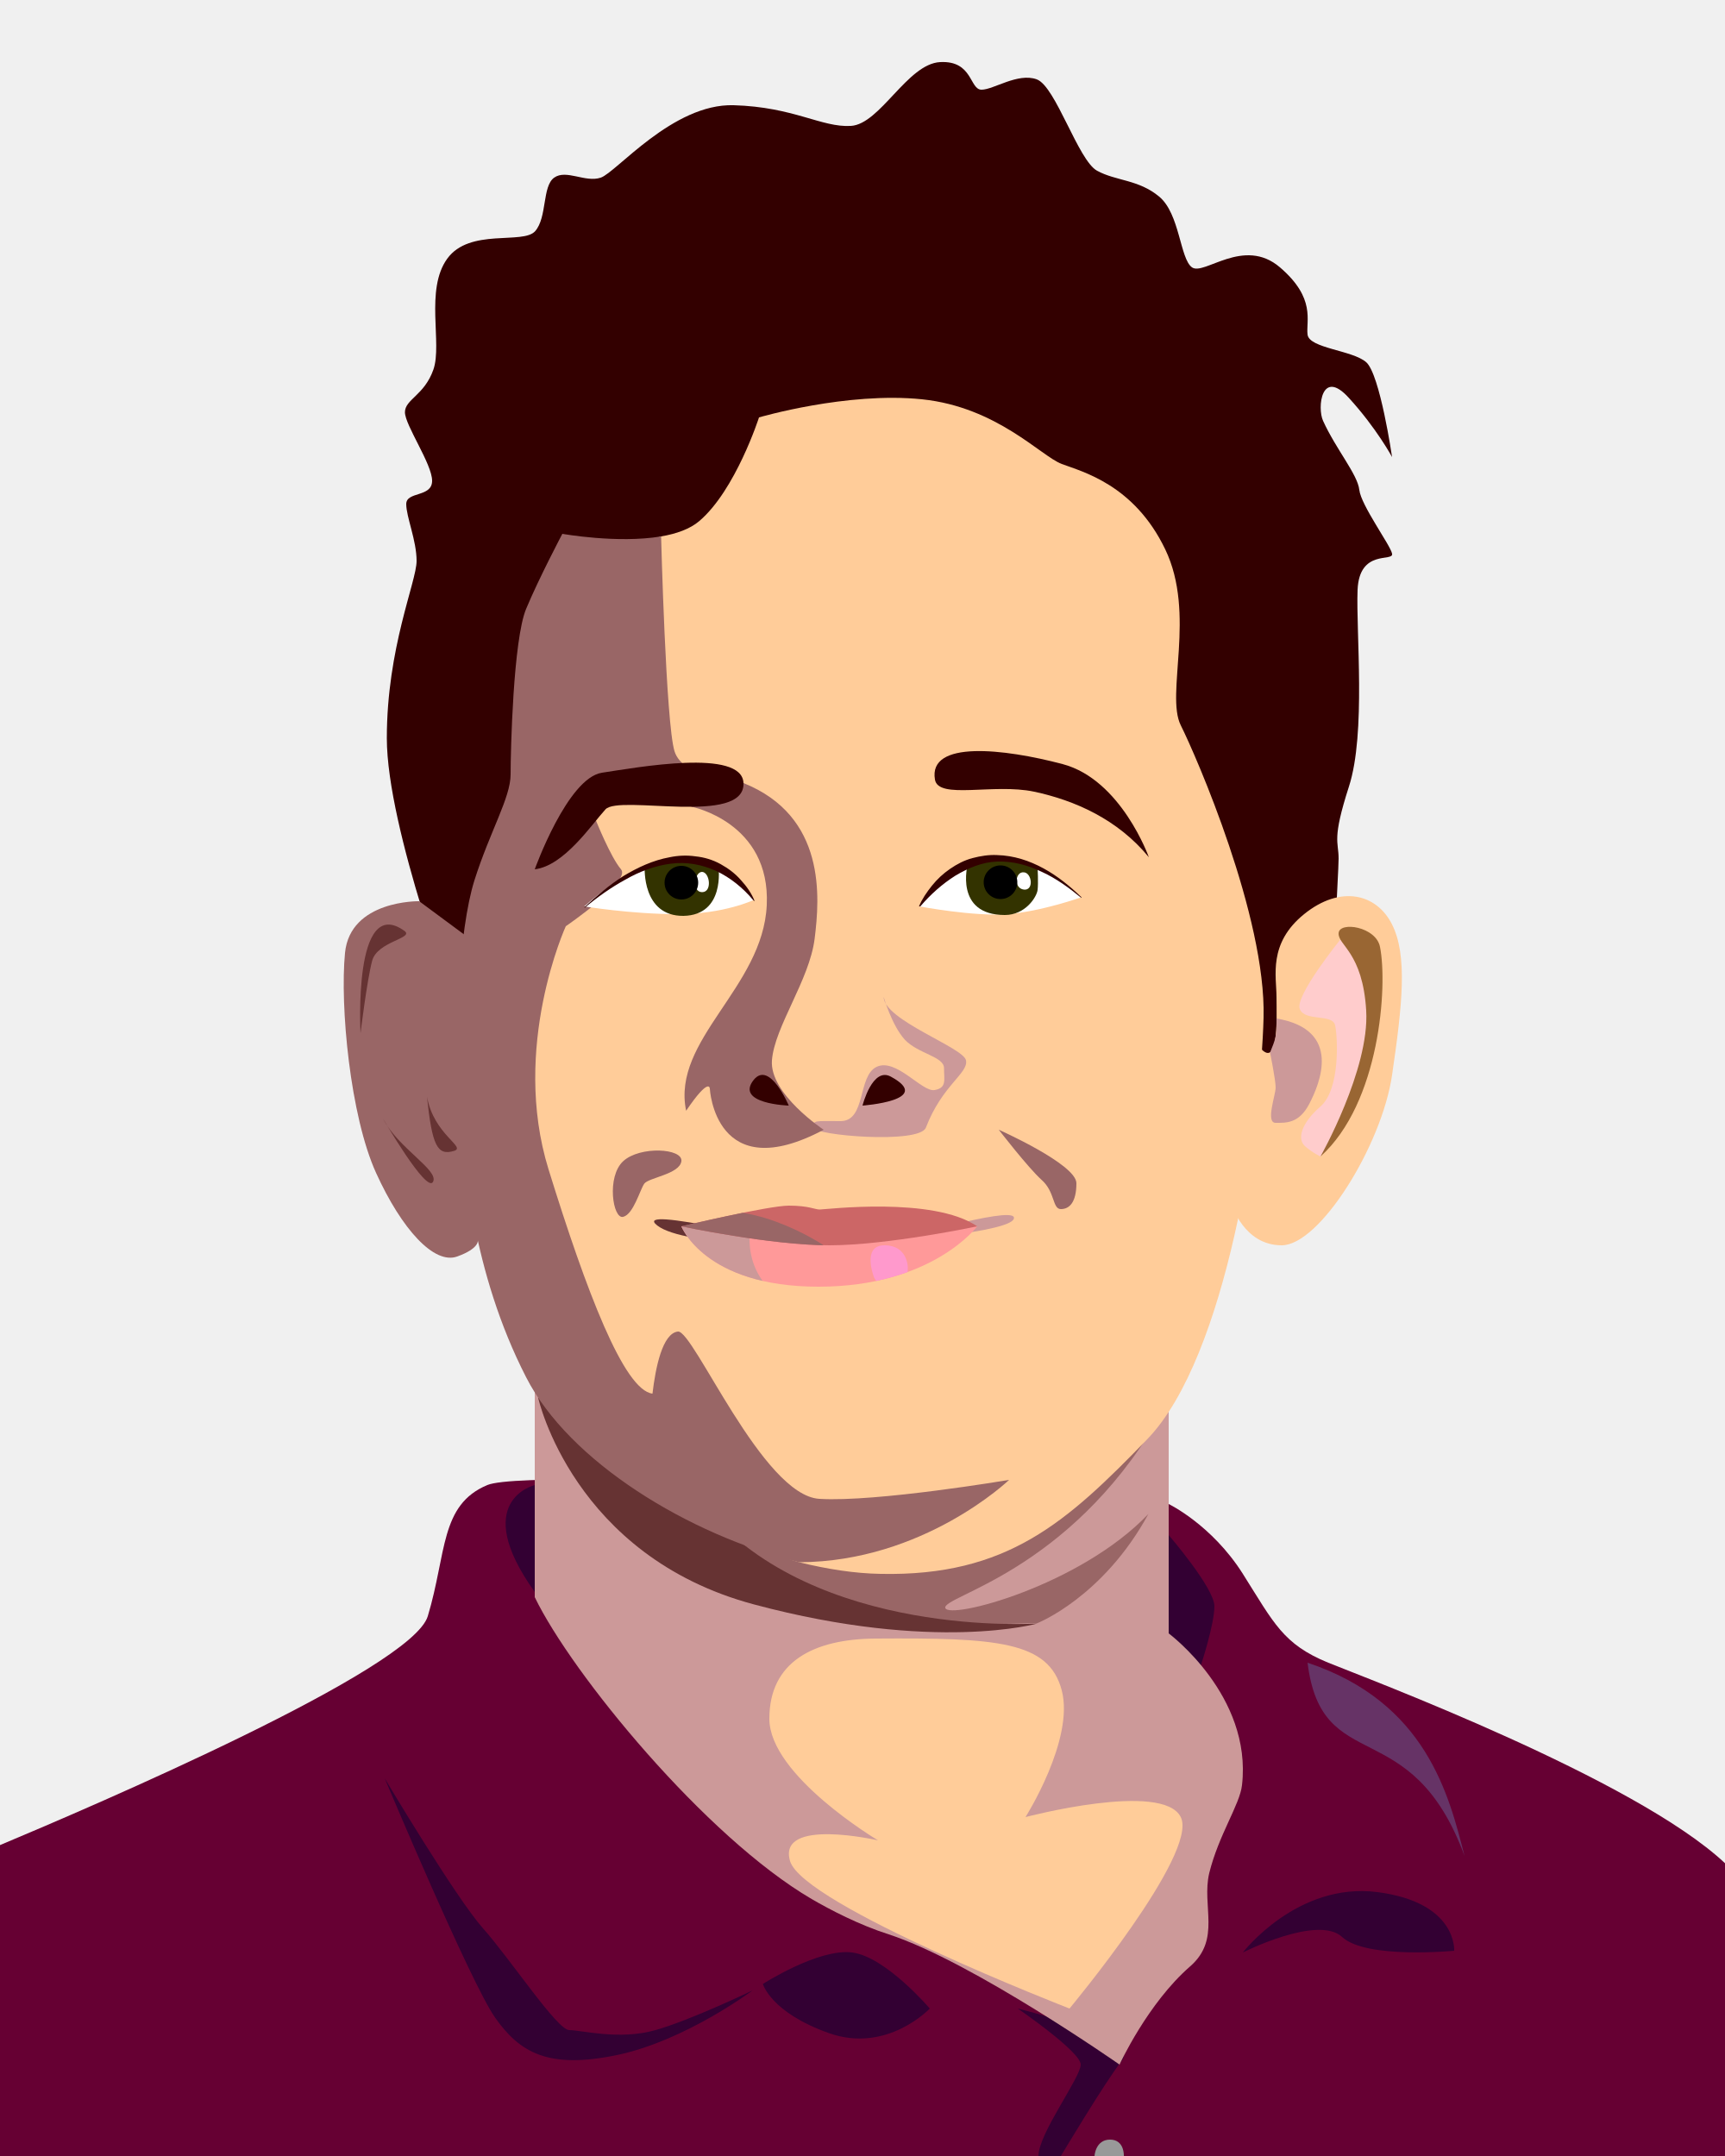
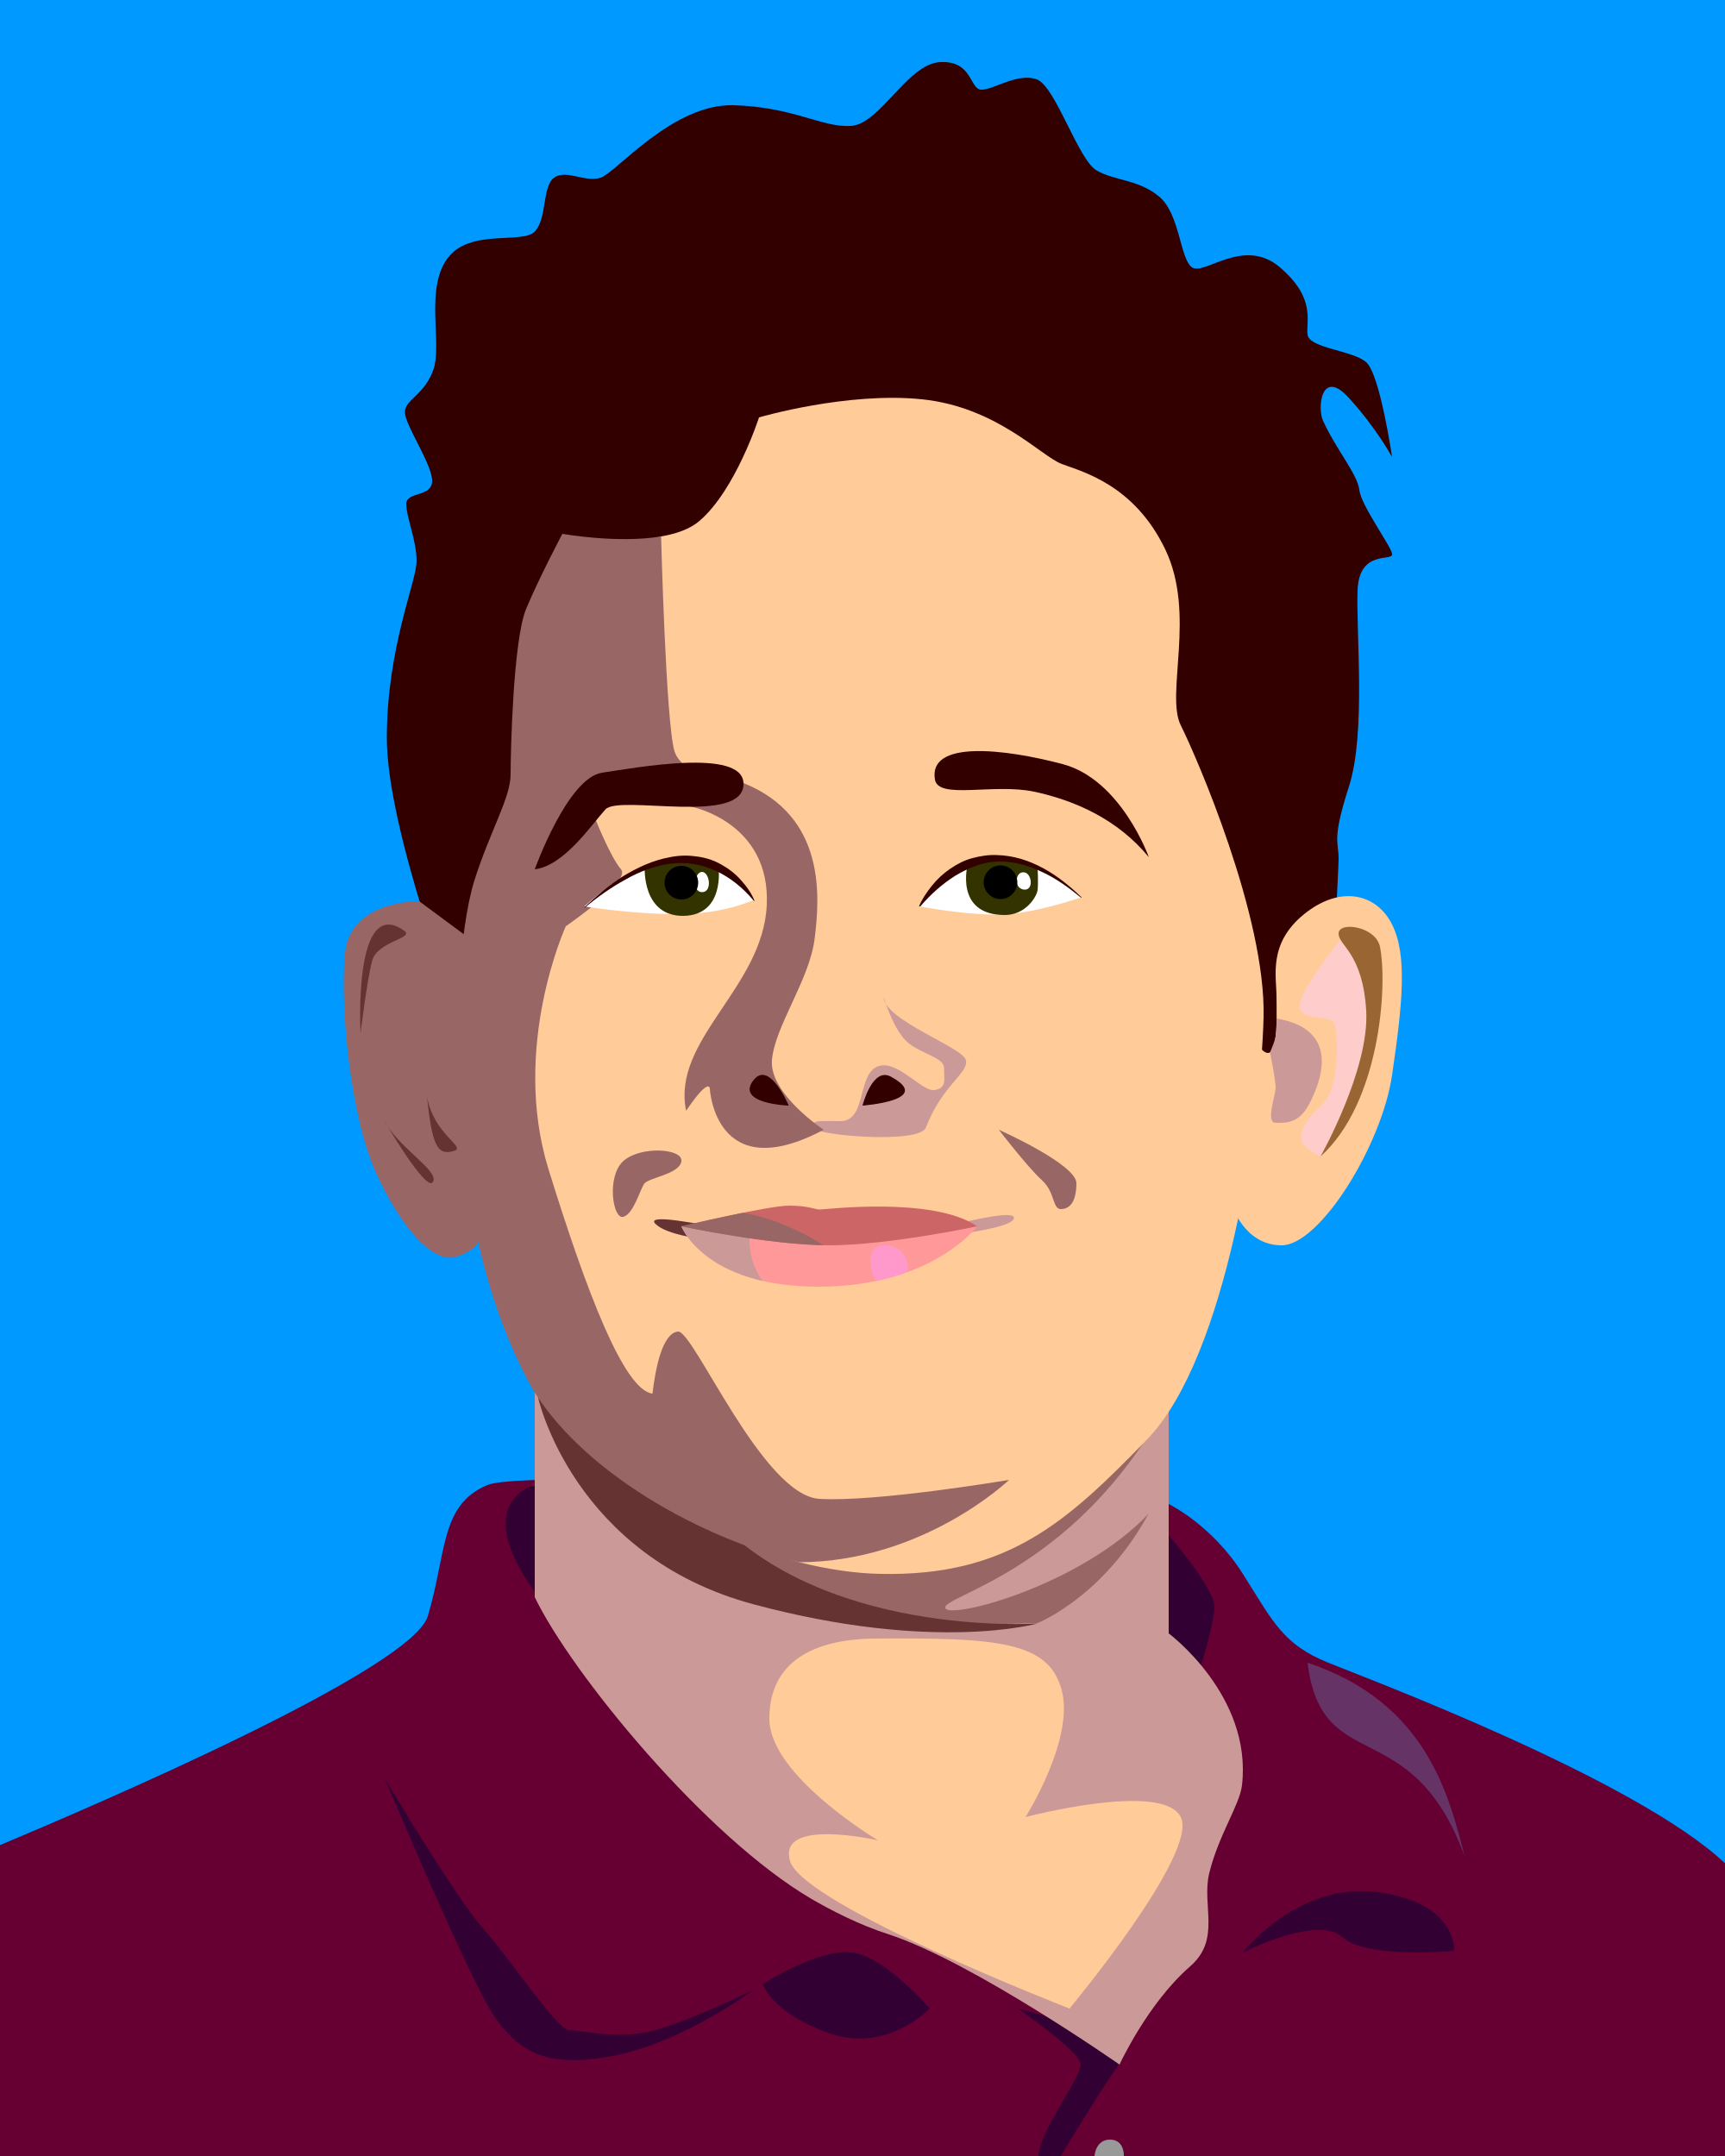
- <svg xmlns="http://www.w3.org/2000/svg" xmlns:xlink="http://www.w3.org/1999/xlink" version="1.1" x="0px" y="0px" width="400px" height="500px" viewBox="0 -14.4 400 500" overflow="visible" enable-background="new 0 -14.4 400 500" xml:space="preserve">
-   <defs>
- </defs>
-   <path fill="#660033" d="M308,371.2c-10.5-4.3-12.6-9.2-19.8-20.6S271,334.4,271,334.4s-147-9-158-4.4s-9.4,15.8-13.8,30.4  c-3.7,12.4-77.5,44-99.2,53.1v72.1h400v-67.9C379.1,398.1,317.1,374.9,308,371.2z" />
-   <path fill="#330033" d="M89.2,398c0,0,16.4,27.6,22.8,34.8c6.4,7.2,17.2,23.6,20,23.6c2.8,0,11.6,2.4,20,0  c8.4-2.4,22.5-9.2,22.5-9.2s-15.6,11.7-31.5,15c-15.9,3.3-22.5-0.6-28.2-8.7C109.1,445.4,89.2,398,89.2,398z" />
-   <path fill="#663366" d="M303.2,371.2c3.3,26.8,24,11.2,36.4,44.8C336,402,330.8,380.4,303.2,371.2z" />
-   <path fill="#330033" d="M288.2,438.4c0,0,12.6-16.4,31.2-14c18.6,2.4,17.8,13.6,17.8,13.6s-20.4,2-26-3.2  C305.6,429.6,288.2,438.4,288.2,438.4z" />
-   <path fill="#330033" d="M124,330c0,0-15.2,3.6,0,24.8S124,330,124,330z" />
-   <path fill="#330033" d="M246,485.6c0,0,10.2-17.1,14.2-22.2c4-5.1-24.2-12-24.2-12s14.6,10,14.6,13c0,3-9.8,16-9.8,21.2H246z" />
-   <path fill="#999999" d="M253.8,485.6c0,0,0.2-3.8,3.6-3.8c3.4,0,3.2,3.8,3.2,3.8" />
-   <path fill="#330033" d="M176.9,445.7c0,0,12.9-8.3,20.7-7.3c7.8,1,18,13,18,13s-9.9,10.5-23.4,5.7S176.9,445.7,176.9,445.7z" />
-   <path fill="#330033" d="M271,341.6c0,0,10.6,12.3,10.6,16.5s-3.1,13.6-3.1,13.6h-14.9L271,341.6z" />
-   <path fill="#CC9999" d="M271,313v51.4c0,0,19.4,14.4,17,35.2c-0.5,4.5-5.4,11.5-7.6,20.4c-1.8,7.6,2.8,15.3-4.4,21.6  c-9.9,8.6-16.4,22.8-16.4,22.8s-34-23.8-53.5-30.2c-6.9-2.2-13.6-5.7-17.9-8.2c-24.6-14.4-55.6-52.2-64.2-70v-47.5" />
-   <path fill="#996666" d="M170.1,341.8c0,0,20,8.6,45.8,7.1s52.5-33.9,52.5-33.9c-20.9,35.3-49.9,40.7-49.2,43.5  c0.8,2.8,31.2-5.1,47.1-21.8C255.8,356,240.6,362,240.6,362l-38.1,1l-32.4-14.8V341.8z" />
-   <path fill="#663333" d="M124.8,309.8c0,0,8.1,36.7,50.1,47.9c41.9,11.2,65.7,4.4,65.7,4.4s-51.4,3.6-77-26.8  C138,304.8,124.8,309.8,124.8,309.8z" />
-   <path fill="#FFCC99" d="M203,365.6c28.2-0.2,40.2,0.6,43.2,12s-8.4,29.4-8.4,29.4s31.8-8.4,36,0c4.2,8.4-25.8,44.4-25.8,44.4  s-61.8-24-64.8-34.2c-3-10.2,20.4-4.8,20.4-4.8s-25.2-15-25.2-28.2C178.4,371,188.6,365.7,203,365.6z" />
-   <path id="hair_1_" fill="#330000" d="M106,220.4c0,0-16.3-42.6-16.3-63.6s6.9-36.3,6.9-41.1c0-4.8-2.4-10.2-2.4-13.2s6-1.5,6-5.4  s-6.3-12.9-6.3-15.9s4.5-3.9,6.6-9.9c2.1-6-2-18.5,3.2-25.7s17.6-3.2,20.4-6.4c2.8-3.2,1.6-10.4,4.4-12.4c2.8-2,7.2,1.2,10.8,0  c3.6-1.2,16.7-17.2,30.8-16.8c14,0.4,20.4,5.2,27.2,4.8S210.4,0.4,218,0s6.8,6.4,9.6,6.4c2.8,0,8.4-4,12.8-2.4s9.6,18.8,14,21.2  c4.4,2.4,9.6,2,14.4,6c4.8,4,4.8,14.4,7.6,16.4c2.8,2,12-7.2,20.4,0c8.4,7.2,6,12.4,6.4,15.6c0.4,3.2,10.4,3.6,13.6,6.4s6,22,6,22  s-3.6-6.7-10-13.7c-6.4-7.1-7.4,2.3-6,5.3c3,6.6,8,12.4,8.4,16c0.4,3.6,7.2,12.8,7.6,14.8c0.4,2-7.6-1.2-8,8.4  c-0.4,9.6,2,33.2-2,45.6c-4,12.4-2.4,12.7-2.4,16.7s-1.9,28.6-0.8,50.2" />
-   <path fill="#FFCC99" d="M176,82.4c0,0,20.4-6,37.8-4.2c17.4,1.8,27.6,13.2,32.4,15C251,95,263,98,270.2,113s0,33.6,3.6,40.8  c3.6,7.2,19.8,44.4,19.2,67.8c-0.6,23.4-8.4,78.6-27,97.8c-18.6,19.2-32.4,31.8-61.8,31.2c-6-0.1-12.4-1.1-18.9-2.7  c-25.7-6.4-77.7-92.7-78.9-107.1c-1.2-14.4,36.8-129.1,46.9-130.8c3.5-0.6,6.7-1.7,8.9-3.6C170.6,99.2,176,82.4,176,82.4z" />
-   <path fill="#996666" d="M153.3,110c0,0,1.1,43.2,3.1,49.8s16,7.4,16,7.4s3.2,2.9,6,7.6c2.8,4.8-29.2-7.4-36.8-6.8  c-7.6,0.6-3.4,7.9-3.4,7.9s3.4,8.5,5.8,11.3c2.4,2.8-12.8,13.2-12.8,13.2s-12.8,28-4,56.4c8.8,28.4,17.5,51.2,24.1,52  c0.7-6,2.3-14,5.9-14.4c3.6-0.4,19.6,38,32.8,38.8c13.2,0.8,44-4.4,44-4.4s-19.8,19-48.7,19.1l0,0c-25.7-6.4-53.3-23.3-63.3-42.9  c-12.6-24.6-14.4-49.8-15.6-64.2c-1.2-14.4,0-39.6,3.6-51c3.6-11.4,8.4-19.2,8.4-24.6c0-5.4,0.6-31.2,3.6-38.4s8.4-17.4,8.4-17.4  S143.2,111.7,153.3,110" />
-   <path fill="#FFCC99" d="M285.6,264.9c0,0,2.8,9.5,11.6,9.5c8.8,0,23.2-23.1,25.6-39.5s3.6-27.7,0-34.9s-12-9.2-20.4-2.4  c-8.4,6.8-6.4,14.4-6.4,19.2s0.8,20-5.6,9.2C284,215.2,285.6,264.9,285.6,264.9z" />
-   <path fill="#FFCCCC" d="M310.8,203.5c0,0-10.6,13.1-9.4,16.1s7.6,1,8.2,3.8c0.6,2.8,1.2,14.8-3.4,18.8c-4.6,4-5.4,7.6-3.6,9.2  c1.8,1.6,3.6,2.4,3.6,2.4l9.8-15.3l1.8-26.5L310.8,203.5z" />
-   <path fill="#996633" d="M306.2,253.8c0,0,11.4-20.2,10.6-33.8c-0.8-13.6-6.6-15.2-6.4-18c0.2-2.8,8.7-1.5,9.6,3.2  C321.8,214.2,320,241.4,306.2,253.8z" />
-   <path fill="#CC9999" d="M294.5,229.7c0,0,1.3,6.3,1.3,8.1s-2.4,8.2,0,8.2c2.4,0,5.4,0.2,7.8-4.4c2.4-4.6,7.8-17.2-7.6-19.8  C296.1,226,295.7,226.7,294.5,229.7z" />
-   <path fill="#996666" d="M97.2,194.6c0,0-16-0.3-17.2,12s1.2,37.8,7.2,51s13.5,21.3,18.8,19.4s4.8-3.8,4.8-3.8l4.9-64.9L97.2,194.6z" />
-   <path fill="#663333" d="M93.8,201.5c2.3,1.7-6.3,2.4-7.5,6.9c-1.2,4.5-2.7,16.8-2.7,16.8S81.8,192.8,93.8,201.5z" />
-   <path fill="#663333" d="M88.8,245c0,0,10.1,17.4,11.6,14.7C101.9,257,92.3,251.9,88.8,245z" />
-   <path fill="#663333" d="M105.3,252.5c2.9-0.9-4.7-3.7-6.3-12.6C100.2,251.3,101.4,253.7,105.3,252.5z" />
-   <path fill="#CC9999" d="M204.9,216.8c0,0,1.9,6.6,4.9,9.9c3.1,3.3,9.1,3.9,9.1,6.6s0.7,4.6-2.2,5.1s-8.9-7.5-13.4-5.4  c-4.5,2.1-2.4,12.6-8.4,12.6s-6.3-0.3-6.3,1.5s24.6,3.9,26.1,0c3.8-9.9,9.9-12.6,9.3-15.6C223.4,228.5,205,222.2,204.9,216.8z" />
-   <path fill="#996666" d="M231.6,247.6c0,0,18,8,18,12.4s-1.6,6-3.6,6s-1.3-4-4.5-6.8C238.4,256.4,231.6,247.6,231.6,247.6z" />
-   <path fill="#996666" d="M191,247.6c0,0-12.6-8.3-12-16.1c0.6-7.8,8.7-18.6,9.9-28.2c1.2-9.6,2.7-28.4-16.5-36.1  c-19.2-7.7-12,5.5-12,5.5s18.3,3.6,17.4,22.8c-0.9,19.2-22.1,31.2-18.7,47.7c5.5-8.1,5.5-5.1,5.5-5.1S165.8,261,191,247.6z" />
-   <path fill="#330000" d="M266.4,184.4c0,0-6.4-18-20-21.6c-13.6-3.6-31.2-5.6-29.6,3.6c0.8,4.7,13.6,0.8,23,2.8  C249.2,171.2,259.2,175.6,266.4,184.4z" />
-   <path fill="#330000" d="M124,187.2c0,0,7.6-21.2,15.6-22.4c8-1.2,32.5-5.7,32.8,2.4c0.4,10-28.8,2.6-32,6.1  C137.2,176.8,130.8,186.4,124,187.2z" />
-   <path fill="#FFFFFF" d="M135.5,195.8c27-24,39.3-1.5,39.3-1.5s-6.9,3.3-17.7,3.3C146.3,197.6,135.5,195.8,135.5,195.8z" />
-   <path fill="#FFFFFF" d="M250.7,193.7c-24-21.6-37.5,2.1-37.5,2.1s12.6,2.4,20.4,1.8C241.4,197,250.7,193.7,250.7,193.7z" />
-   <path fill="#333300" d="M240.6,186.8l-7.2-2.1l-7.7,0.8l-1.3,0.5c0,0-3.2,11.8,8.6,11.8c4.8,0,7.4-4.2,7.6-5.8  C240.8,190.4,240.6,186.8,240.6,186.8z M237.4,191.9c-2.4-0.3-2-4.2,0-4C239.3,188,239.8,192.2,237.4,191.9z" />
-   <path fill="#333300" d="M166.6,186.7l-8.5-1.9l-8.6,1.9c0,0-0.7,11.4,9,11.3C168.2,197.8,166.6,186.7,166.6,186.7z M162.8,192.5  c-2.4,0-1.8-4.7,0-4.7C164.6,187.9,165.2,192.5,162.8,192.5z" />
+ <svg xmlns="http://www.w3.org/2000/svg" xmlns:xlink="http://www.w3.org/1999/xlink" version="1.1" id="Layer_1" x="0px" y="0px" width="400px" height="500px" viewBox="164.5 286.5 400 500" enable-background="new 164.5 286.5 400 500" xml:space="preserve">
+   <rect x="164.5" y="286.5" fill="#0099FF" width="400" height="500" />
  <g>
-     <path fill="#330000" d="M174.7,194.4c-2.4-2.9-5.4-5.3-8.6-6.8c-3.3-1.5-6.9-2.2-10.6-1.7c-3.7,0.5-7.2,1.8-10.5,3.7   c-3.3,1.8-6.4,4-9.4,6.5l-0.1-0.1c2.8-2.6,5.7-5.1,9-7.2c3.3-2,6.9-3.7,10.8-4.4c1.9-0.4,4-0.5,6-0.2c2,0.2,4,0.8,5.8,1.8   c1.8,1,3.4,2.2,4.7,3.7c1.3,1.4,2.5,3.1,3.2,4.9L174.7,194.4z" />
+     <path fill="#660033" d="M472.5,672.101c-10.5-4.3-12.6-9.2-19.8-20.601c-7.2-11.399-17.2-16.199-17.2-16.199s-147-9-158-4.4   s-9.4,15.8-13.8,30.4c-3.7,12.399-77.5,44-99.2,53.1v72.1h400v-67.899C543.6,699,481.6,675.801,472.5,672.101z" />
+     <path fill="#330033" d="M253.7,698.9c0,0,16.399,27.6,22.8,34.8s17.2,23.601,20,23.601s11.6,2.399,20,0c8.4-2.4,22.5-9.2,22.5-9.2   s-15.6,11.7-31.5,15s-22.5-0.601-28.2-8.7S253.7,698.9,253.7,698.9z" />
+     <path fill="#663366" d="M467.7,672.101c3.3,26.8,24,11.2,36.399,44.8C500.5,702.9,495.3,681.301,467.7,672.101z" />
+     <path fill="#330033" d="M452.7,739.301c0,0,12.6-16.4,31.2-14c18.6,2.399,17.8,13.6,17.8,13.6s-20.4,2-26-3.2   C470.1,730.5,452.7,739.301,452.7,739.301z" />
+     <path fill="#330033" d="M288.5,630.9c0,0-15.2,3.6,0,24.8S288.5,630.9,288.5,630.9z" />
+     <path fill="#330033" d="M410.5,786.5c0,0,10.2-17.1,14.2-22.199c4-5.101-24.2-12-24.2-12s14.6,10,14.6,13s-9.8,16-9.8,21.199H410.5   z" />
+     <path fill="#999999" d="M418.3,786.5c0,0,0.2-3.8,3.601-3.8c3.399,0,3.199,3.8,3.199,3.8" />
+     <path fill="#330033" d="M341.4,746.601c0,0,12.899-8.3,20.699-7.3c7.801,1,18,13,18,13S370.2,762.801,356.7,758   C343.2,753.2,341.4,746.601,341.4,746.601z" />
+     <path fill="#330033" d="M435.5,642.5c0,0,10.6,12.301,10.6,16.5c0,4.2-3.1,13.601-3.1,13.601h-14.9L435.5,642.5z" />
+     <path fill="#CC9999" d="M435.5,613.9v51.4c0,0,19.4,14.399,17,35.199c-0.5,4.5-5.4,11.5-7.6,20.4c-1.801,7.6,2.8,15.3-4.4,21.6   c-9.9,8.601-16.4,22.801-16.4,22.801s-34-23.801-53.5-30.2c-6.899-2.2-13.6-5.7-17.899-8.2c-24.601-14.4-55.601-52.2-64.2-70v-47.5   " />
+     <path fill="#996666" d="M334.6,642.7c0,0,20,8.601,45.801,7.101c25.8-1.5,52.5-33.9,52.5-33.9c-20.9,35.3-49.9,40.7-49.2,43.5   c0.8,2.8,31.2-5.1,47.1-21.8c-10.5,19.3-25.7,25.3-25.7,25.3l-38.1,1l-32.4-14.8V642.7z" />
+     <path fill="#663333" d="M289.3,610.7c0,0,8.101,36.7,50.101,47.9C381.3,669.801,405.1,663,405.1,663s-51.399,3.601-77-26.8   C302.5,605.7,289.3,610.7,289.3,610.7z" />
+     <path fill="#FFCC99" d="M367.5,666.5c28.2-0.199,40.2,0.601,43.2,12c3,11.4-8.4,29.4-8.4,29.4s31.8-8.4,36,0s-25.8,44.4-25.8,44.4   s-61.8-24-64.8-34.2s20.399-4.8,20.399-4.8s-25.199-15-25.199-28.2S353.1,666.601,367.5,666.5z" />
+     <path id="hair_1_" fill="#330000" d="M270.5,521.301c0,0-16.3-42.601-16.3-63.601s6.899-36.3,6.899-41.1s-2.399-10.2-2.399-13.2   s6-1.5,6-5.4c0-3.899-6.3-12.899-6.3-15.899s4.5-3.9,6.6-9.9s-2-18.5,3.2-25.7c5.2-7.199,17.6-3.199,20.399-6.399   c2.801-3.2,1.601-10.4,4.4-12.4s7.2,1.2,10.8,0c3.601-1.2,16.7-17.2,30.8-16.8c14,0.4,20.4,5.2,27.2,4.8   c6.8-0.399,13.101-14.399,20.7-14.8s6.8,6.4,9.6,6.4c2.801,0,8.4-4,12.801-2.4c4.399,1.6,9.6,18.8,14,21.2   c4.399,2.399,9.6,2,14.399,6s4.8,14.399,7.601,16.399c2.8,2,12-7.199,20.399,0c8.4,7.2,6,12.4,6.4,15.601   c0.399,3.2,10.399,3.6,13.6,6.399c3.2,2.801,6,22,6,22s-3.6-6.699-10-13.699c-6.399-7.101-7.399,2.3-6,5.3c3,6.6,8,12.399,8.4,16   c0.399,3.6,7.2,12.8,7.6,14.8c0.4,2-7.6-1.2-8,8.4c-0.399,9.6,2,33.199-2,45.6s-2.399,12.7-2.399,16.7s-1.9,28.6-0.801,50.2" />
+     <path fill="#FFCC99" d="M340.5,383.301c0,0,20.4-6,37.8-4.2c17.4,1.8,27.601,13.2,32.4,15s16.8,4.8,24,19.8s0,33.6,3.6,40.8   c3.601,7.2,19.8,44.4,19.2,67.8c-0.6,23.4-8.4,78.601-27,97.801c-18.6,19.199-32.4,31.8-61.8,31.199c-6-0.1-12.4-1.1-18.9-2.699   c-25.7-6.4-77.7-92.7-78.899-107.101c-1.2-14.399,36.8-129.1,46.899-130.8c3.5-0.6,6.7-1.7,8.9-3.6   C335.1,400.101,340.5,383.301,340.5,383.301z" />
+     <path fill="#996666" d="M317.8,410.9c0,0,1.101,43.2,3.101,49.8c2,6.601,16,7.4,16,7.4s3.199,2.899,6,7.6   c2.8,4.8-29.2-7.399-36.801-6.8c-7.6,0.6-3.399,7.9-3.399,7.9s3.399,8.5,5.8,11.3s-12.8,13.2-12.8,13.2s-12.8,28-4,56.399   c8.8,28.4,17.5,51.2,24.1,52c0.7-6,2.3-14,5.9-14.399c3.6-0.4,19.6,38,32.8,38.8s44-4.4,44-4.4s-19.8,19-48.7,19.101l0,0   c-25.7-6.4-53.3-23.301-63.3-42.9c-12.6-24.6-14.4-49.8-15.6-64.2c-1.2-14.399,0-39.6,3.6-51c3.6-11.399,8.4-19.2,8.4-24.6   c0-5.4,0.6-31.2,3.6-38.4s8.4-17.399,8.4-17.399S307.7,412.601,317.8,410.9" />
+     <path fill="#FFCC99" d="M450.1,565.801c0,0,2.801,9.5,11.601,9.5s23.2-23.101,25.6-39.5c2.4-16.4,3.601-27.7,0-34.9   c-3.6-7.2-12-9.2-20.399-2.4c-8.4,6.801-6.4,14.4-6.4,19.2s0.8,20-5.6,9.2C448.5,516.101,450.1,565.801,450.1,565.801z" />
+     <path fill="#FFCCCC" d="M475.3,504.4c0,0-10.6,13.1-9.399,16.1c1.199,3,7.6,1,8.199,3.801c0.601,2.8,1.2,14.8-3.399,18.8   c-4.601,4-5.4,7.6-3.601,9.2c1.801,1.6,3.601,2.399,3.601,2.399l9.8-15.3l1.8-26.5L475.3,504.4z" />
+     <path fill="#996633" d="M470.7,554.7c0,0,11.399-20.2,10.6-33.8s-6.6-15.2-6.399-18c0.199-2.8,8.699-1.5,9.6,3.2   C486.3,515.101,484.5,542.301,470.7,554.7z" />
+     <path fill="#CC9999" d="M459,530.601c0,0,1.3,6.3,1.3,8.1s-2.399,8.2,0,8.2c2.4,0,5.4,0.2,7.8-4.4c2.4-4.6,7.801-17.199-7.6-19.8   C460.6,526.9,460.2,527.601,459,530.601z" />
+     <path fill="#996666" d="M261.7,495.5c0,0-16-0.3-17.2,12c-1.2,12.301,1.2,37.801,7.2,51c6,13.2,13.5,21.301,18.8,19.4   s4.8-3.8,4.8-3.8l4.9-64.9L261.7,495.5z" />
+     <path fill="#663333" d="M258.3,502.4c2.3,1.7-6.3,2.4-7.5,6.9s-2.7,16.8-2.7,16.8S246.3,493.7,258.3,502.4z" />
+     <path fill="#663333" d="M253.3,545.9c0,0,10.101,17.4,11.601,14.7S256.8,552.801,253.3,545.9z" />
+     <path fill="#663333" d="M269.8,553.4c2.9-0.9-4.7-3.7-6.3-12.6C264.7,552.2,265.9,554.601,269.8,553.4z" />
+     <path fill="#CC9999" d="M369.4,517.7c0,0,1.899,6.601,4.899,9.9c3.101,3.3,9.101,3.899,9.101,6.6s0.699,4.601-2.2,5.101   c-2.9,0.5-8.9-7.5-13.4-5.4s-2.399,12.6-8.399,12.6s-6.301-0.3-6.301,1.5c0,1.801,24.601,3.9,26.101,0   c3.8-9.899,9.899-12.6,9.3-15.6S369.5,523.101,369.4,517.7z" />
+     <path fill="#996666" d="M396.1,548.5c0,0,18,8,18,12.4s-1.6,6-3.6,6s-1.3-4-4.5-6.8C402.9,557.301,396.1,548.5,396.1,548.5z" />
+     <path fill="#996666" d="M355.5,548.5c0,0-12.6-8.3-12-16.1s8.7-18.6,9.9-28.2c1.199-9.6,2.699-28.399-16.5-36.1   c-19.2-7.7-12,5.5-12,5.5s18.3,3.6,17.399,22.8c-0.899,19.2-22.1,31.2-18.7,47.7c5.5-8.101,5.5-5.101,5.5-5.101   S330.3,561.9,355.5,548.5z" />
+     <path fill="#330000" d="M430.9,485.301c0,0-6.4-18-20-21.601c-13.601-3.6-31.2-5.6-29.601,3.601c0.8,4.699,13.601,0.8,23,2.8   C413.7,472.101,423.7,476.5,430.9,485.301z" />
+     <path fill="#330000" d="M288.5,488.101c0,0,7.6-21.2,15.6-22.4s32.5-5.7,32.801,2.4c0.399,10-28.801,2.6-32,6.1   C301.7,477.7,295.3,487.301,288.5,488.101z" />
+     <path fill="#FFFFFF" d="M300,496.7c27-24,39.3-1.5,39.3-1.5s-6.899,3.3-17.7,3.3C310.8,498.5,300,496.7,300,496.7z" />
+     <path fill="#FFFFFF" d="M415.2,494.601c-24-21.601-37.5,2.1-37.5,2.1s12.6,2.4,20.399,1.8C405.9,497.9,415.2,494.601,415.2,494.601   z" />
+     <path fill="#333300" d="M405.1,487.7l-7.199-2.1l-7.7,0.8l-1.3,0.5c0,0-3.2,11.8,8.6,11.8c4.8,0,7.4-4.2,7.6-5.8   C405.3,491.301,405.1,487.7,405.1,487.7z M401.9,492.801c-2.4-0.301-2-4.2,0-4C403.8,488.9,404.3,493.101,401.9,492.801z" />
+     <path fill="#333300" d="M331.1,487.601l-8.5-1.9l-8.6,1.9c0,0-0.7,11.399,9,11.3C332.7,498.7,331.1,487.601,331.1,487.601z    M327.3,493.4c-2.399,0-1.8-4.7,0-4.7C329.1,488.801,329.7,493.4,327.3,493.4z" />
+     <g>
+       <path fill="#330000" d="M339.2,495.301c-2.4-2.9-5.4-5.301-8.601-6.801c-3.3-1.5-6.899-2.199-10.6-1.699s-7.2,1.8-10.5,3.699    c-3.3,1.801-6.4,4-9.4,6.5l-0.1-0.1c2.8-2.6,5.7-5.1,9-7.2c3.3-2,6.9-3.7,10.8-4.399c1.9-0.4,4-0.5,6-0.2c2,0.2,4,0.8,5.8,1.8    c1.801,1,3.4,2.2,4.7,3.7c1.3,1.399,2.5,3.1,3.2,4.899L339.2,495.301z" />
+     </g>
+     <g>
+       <path fill="#330000" d="M377.6,496.7c0.7-1.7,1.801-3.3,3-4.8c1.2-1.5,2.601-2.8,4.2-3.9c1.601-1.1,3.3-2,5.2-2.5    s3.8-0.8,5.7-0.699c3.899,0.1,7.5,1.3,10.8,3.1s6.2,4.2,8.8,6.7l-0.1,0.1c-2.8-2.3-5.8-4.5-9.101-6c-3.3-1.6-6.8-2.5-10.3-2.399    c-3.5,0.1-6.8,1.5-9.8,3.3c-3,1.899-5.7,4.3-8.1,7.1H377.6z" />
+     </g>
+     <path fill="#330000" d="M339.3,536.9c-4.5,5.6,8.101,6,8.101,6S343,532.4,339.3,536.9z" />
+     <path fill="#330000" d="M364.5,542.9c0,0,2.3-9.1,6.6-6.7C381.2,541.7,364.5,542.9,364.5,542.9z" />
+     <g>
+       <circle cx="396.5" cy="491.1" r="3.9" />
+     </g>
+     <g>
+       <circle cx="322.5" cy="491.201" r="3.9" />
+     </g>
+     <path fill="#663333" d="M353.1,575.301c0,0-29.8,0.399-36.199-4.601C310.5,565.7,348.1,575.301,353.1,575.301z" />
+     <path fill="#CC9999" d="M368.5,574.601c0,0,32.1-2.3,31.1-5.8C398.8,566.2,372.4,574.2,368.5,574.601z" />
+     <g>
+       <g>
+         <defs>
+           <path id="SVGID_1_" d="M322.5,570.9c0,0,5.4,14,31.8,14c26.4,0,36.8-14,36.8-14" />
+         </defs>
+         <clipPath id="SVGID_2_">
+           <use xlink:href="#SVGID_1_" overflow="visible" />
+         </clipPath>
+         <path clip-path="url(#SVGID_2_)" fill="#FF9999" d="M322.5,570.9c0,0,5.4,14,31.8,14c26.4,0,36.8-14,36.8-14" />
+       </g>
+       <g>
+         <defs>
+           <path id="SVGID_3_" d="M322.5,570.9c0,0,5.4,14,31.8,14c26.4,0,36.8-14,36.8-14" />
+         </defs>
+         <clipPath id="SVGID_4_">
+           <use xlink:href="#SVGID_3_" overflow="visible" />
+         </clipPath>
+         <path clip-path="url(#SVGID_4_)" fill="#FF99CC" d="M367.2,582.801c0,0-3-7.5,2.399-7.5c5.4,0,5.4,5.1,5.4,5.1     S375,596.2,367.2,582.801z" />
+       </g>
+       <g>
+         <defs>
+           <path id="SVGID_5_" d="M322.5,570.9c0,0,5.4,14,31.8,14c26.4,0,36.8-14,36.8-14" />
+         </defs>
+         <clipPath id="SVGID_6_">
+           <use xlink:href="#SVGID_5_" overflow="visible" />
+         </clipPath>
+         <path clip-path="url(#SVGID_6_)" fill="#CC9999" d="M347.4,588.801c0,0-9.2-4.2-9.101-15.101c0.101-11-24.399-8.899-24.399-8.899     S326.7,612.5,347.4,588.801z" />
+       </g>
+     </g>
+     <g>
+       <g>
+         <defs>
+           <path id="SVGID_7_" d="M322.5,570.9c0,0,20.2-4.8,24.9-4.8c4.699,0,6,0.899,7.199,0.899c1.2,0,26.301-3.1,36.5,3.9      c0,0-20.8,4.4-34.3,4.4S322.5,570.9,322.5,570.9z" />
+         </defs>
+         <clipPath id="SVGID_8_">
+           <use xlink:href="#SVGID_7_" overflow="visible" />
+         </clipPath>
+         <path clip-path="url(#SVGID_8_)" fill="#CC6666" d="M322.5,570.9c0,0,20.2-4.8,24.9-4.8c4.699,0,6,0.899,7.199,0.899     c1.2,0,26.301-3.1,36.5,3.9c0,0-20.8,4.4-34.3,4.4S322.5,570.9,322.5,570.9z" />
+       </g>
+       <g>
+         <defs>
+           <path id="SVGID_9_" d="M322.5,570.9c0,0,20.2-4.8,24.9-4.8c4.699,0,6,0.899,7.199,0.899c1.2,0,26.301-3.1,36.5,3.9      c0,0-20.8,4.4-34.3,4.4S322.5,570.9,322.5,570.9z" />
+         </defs>
+         <clipPath id="SVGID_10_">
+           <use xlink:href="#SVGID_9_" overflow="visible" />
+         </clipPath>
+         <path clip-path="url(#SVGID_10_)" fill="#996666" d="M355.5,575.301c0,0-18.7-12.601-32.3-6     C309.6,575.9,355.5,575.301,355.5,575.301z" />
+       </g>
+     </g>
+     <path fill="#996666" d="M309,568.7c-2.4,0.601-3.9-9.3,0-12.899c3.9-3.601,13.9-3,13.5,0s-7.6,3.8-8.6,5.199   C312.9,562.4,311.4,568.101,309,568.7z" />
  </g>
-   <g>
-     <path fill="#330000" d="M213.1,195.8c0.7-1.7,1.8-3.3,3-4.8c1.2-1.5,2.6-2.8,4.2-3.9c1.6-1.1,3.3-2,5.2-2.5   c1.9-0.5,3.8-0.8,5.7-0.7c3.9,0.1,7.5,1.3,10.8,3.1c3.3,1.8,6.2,4.2,8.8,6.7l-0.1,0.1c-2.8-2.3-5.8-4.5-9.1-6   c-3.3-1.6-6.8-2.5-10.3-2.4c-3.5,0.1-6.8,1.5-9.8,3.3c-3,1.9-5.7,4.3-8.1,7.1L213.1,195.8z" />
-   </g>
-   <path fill="#330000" d="M174.8,236c-4.5,5.6,8.1,6,8.1,6S178.5,231.5,174.8,236z" />
-   <path fill="#330000" d="M200,242c0,0,2.3-9.1,6.6-6.7C216.7,240.8,200,242,200,242z" />
-   <g>
-     <circle cx="232" cy="190.2" r="3.9" />
-   </g>
-   <g>
-     <circle cx="158" cy="190.3" r="3.9" />
-   </g>
-   <path fill="#663333" d="M188.6,274.4c0,0-29.8,0.4-36.2-4.6S183.6,274.4,188.6,274.4z" />
-   <path fill="#CC9999" d="M204,273.7c0,0,32.1-2.3,31.1-5.8C234.3,265.3,207.9,273.3,204,273.7z" />
-   <g>
-     <defs>
-       <path id="SVGID_2_" d="M158,270c0,0,5.4,14,31.8,14c26.4,0,36.8-14,36.8-14" />
-     </defs>
-     <clipPath id="SVGID_3_">
-       <use xlink:href="#SVGID_2_" overflow="visible" />
-     </clipPath>
-     <path clip-path="url(#SVGID_3_)" fill="#FF9999" d="M158,270c0,0,5.4,14,31.8,14c26.4,0,36.8-14,36.8-14" />
-     <path clip-path="url(#SVGID_3_)" fill="#FF99CC" d="M202.7,281.9c0,0-3-7.5,2.4-7.5c5.4,0,5.4,5.1,5.4,5.1S210.5,295.3,202.7,281.9   z" />
-     <path clip-path="url(#SVGID_3_)" fill="#CC9999" d="M182.9,287.9c0,0-9.2-4.2-9.1-15.1c0.1-11-24.4-8.9-24.4-8.9   S162.2,311.6,182.9,287.9z" />
-   </g>
-   <g>
-     <defs>
-       <path id="SVGID_1_" d="M158,270c0,0,20.2-4.8,24.9-4.8s6,0.9,7.2,0.9s26.3-3.1,36.5,3.9c0,0-20.8,4.4-34.3,4.4S158,270,158,270z" />
-     </defs>
-     <clipPath id="SVGID_4_">
-       <use xlink:href="#SVGID_1_" overflow="visible" />
-     </clipPath>
-     <path clip-path="url(#SVGID_4_)" fill="#CC6666" d="M158,270c0,0,20.2-4.8,24.9-4.8s6,0.9,7.2,0.9s26.3-3.1,36.5,3.9   c0,0-20.8,4.4-34.3,4.4S158,270,158,270z" />
-     <path clip-path="url(#SVGID_4_)" fill="#996666" d="M191,274.4c0,0-18.7-12.6-32.3-6C145.1,275,191,274.4,191,274.4z" />
-   </g>
-   <path fill="#996666" d="M144.5,267.8c-2.4,0.6-3.9-9.3,0-12.9c3.9-3.6,13.9-3,13.5,0s-7.6,3.8-8.6,5.2  C148.4,261.5,146.9,267.2,144.5,267.8z" />
</svg>
